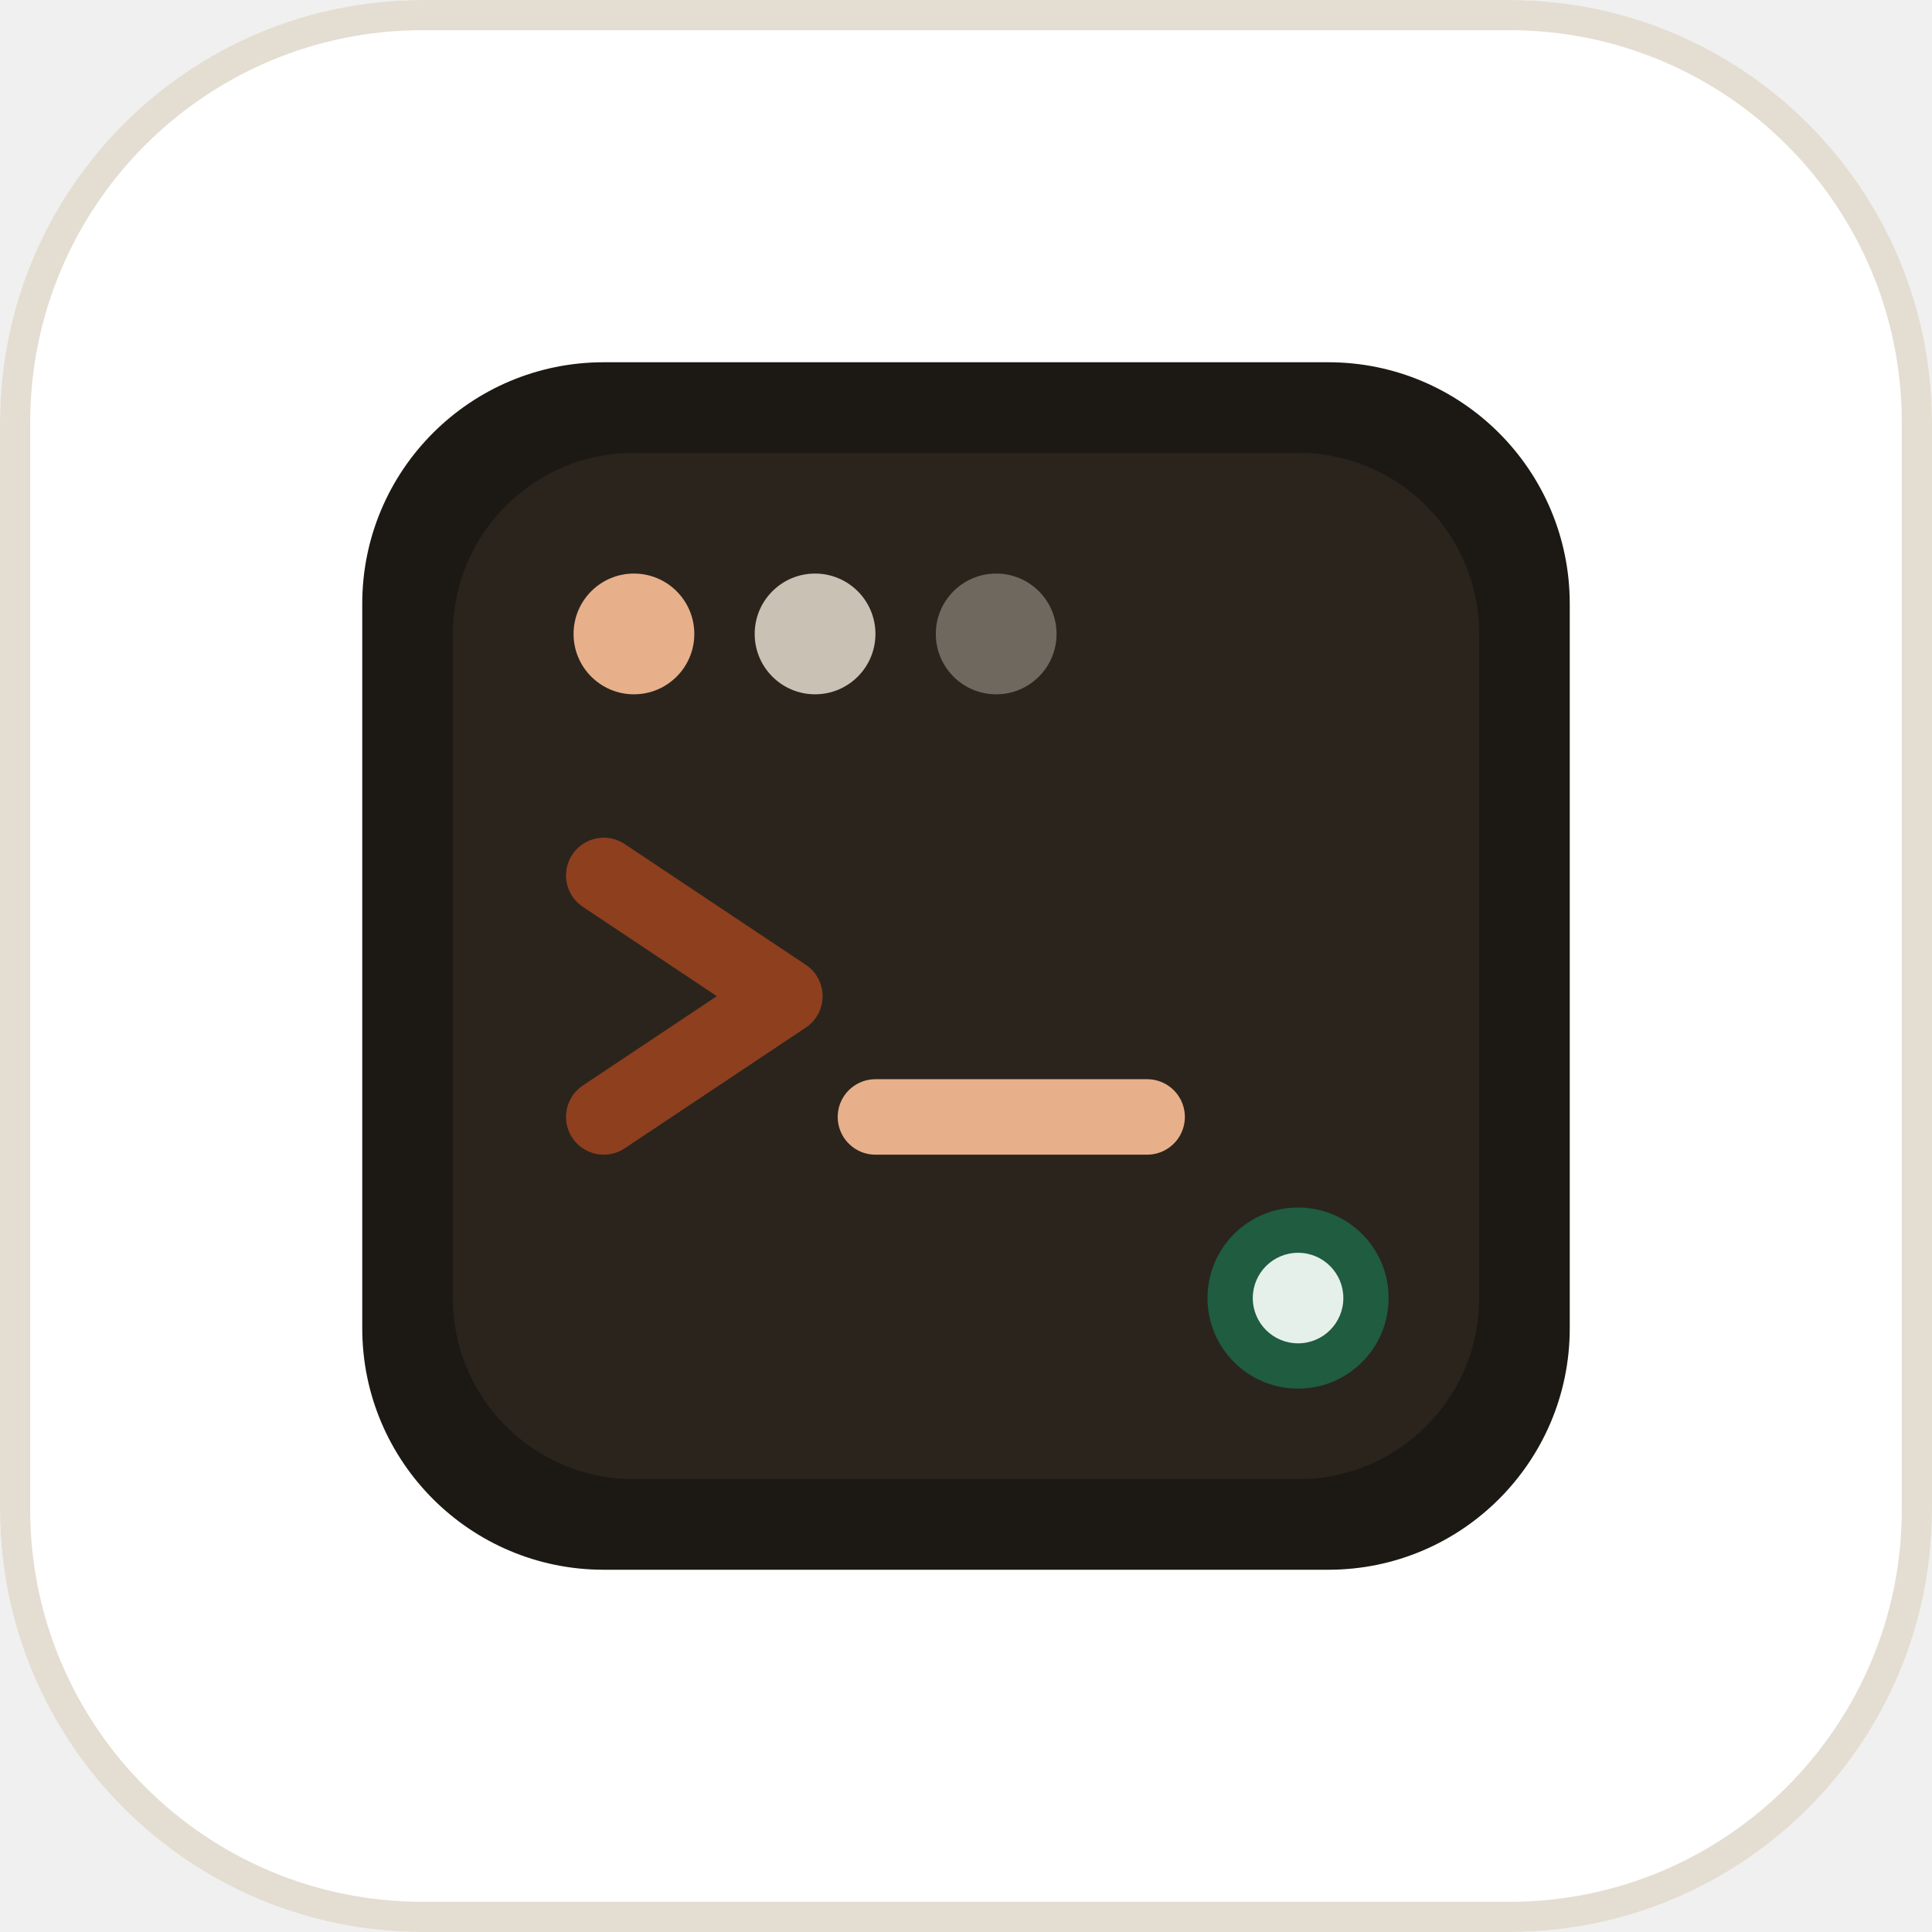
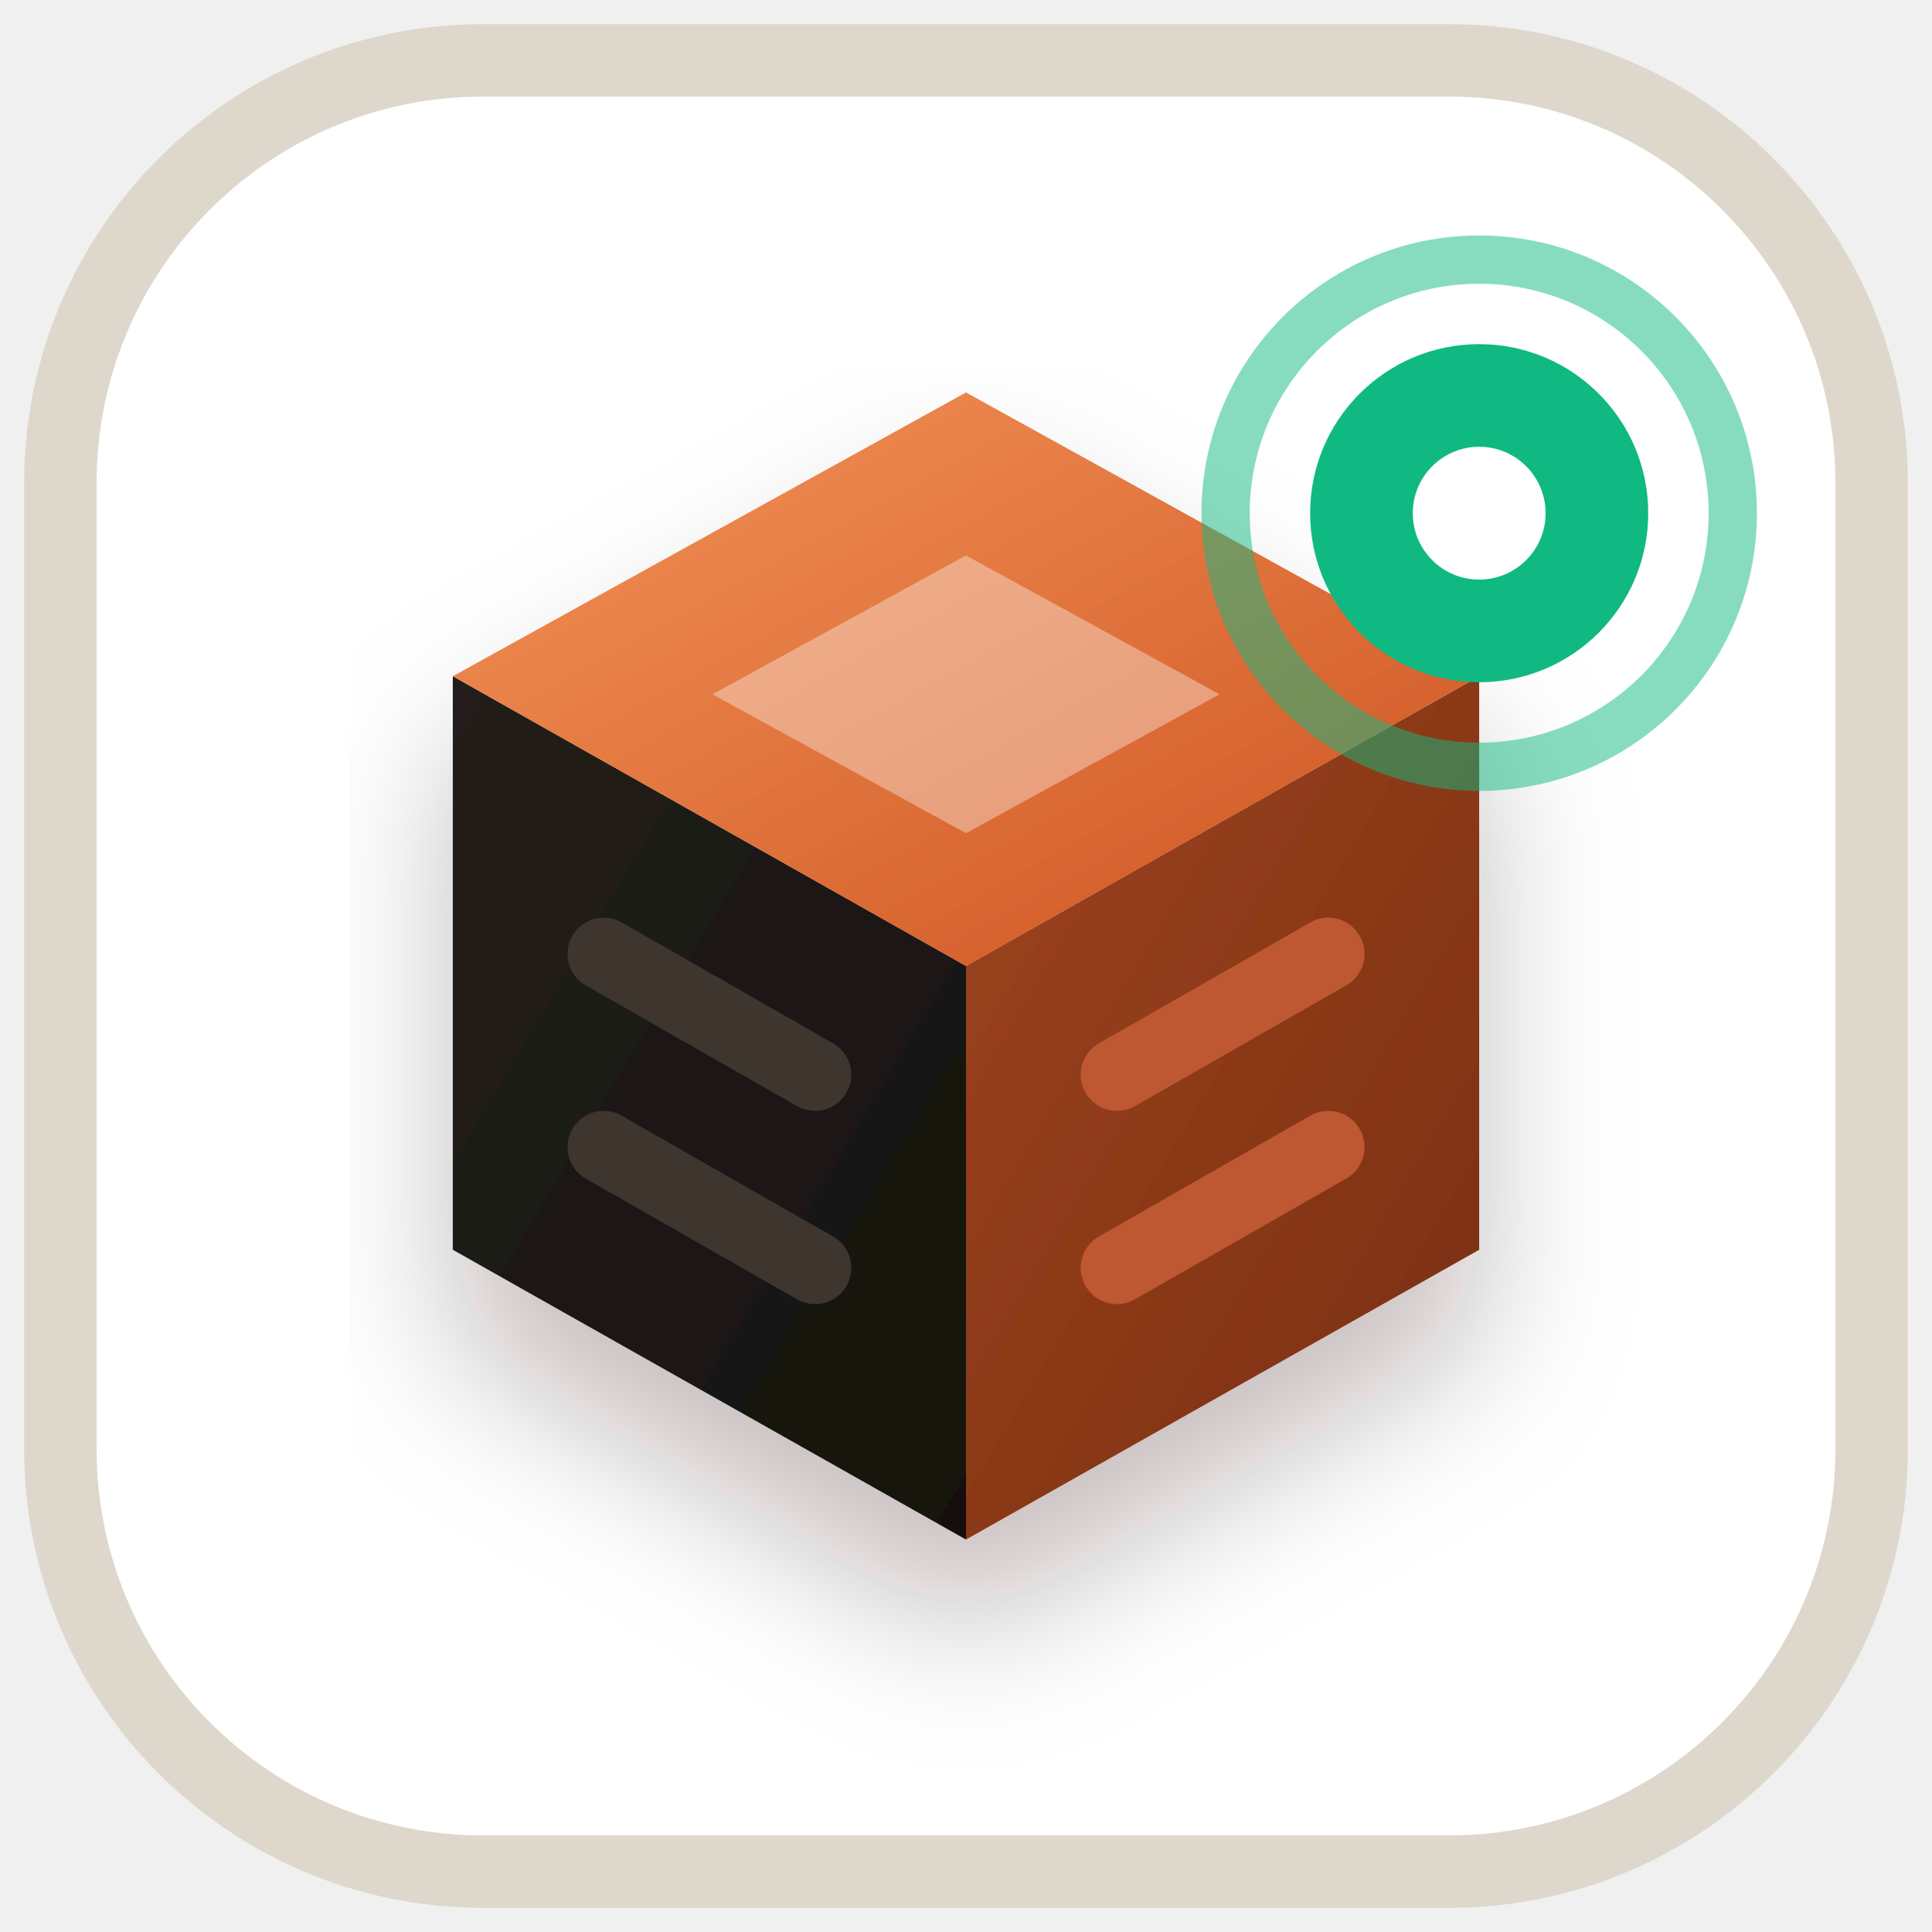
- <svg xmlns="http://www.w3.org/2000/svg" viewBox="0 0 64 64" width="64" height="64">
-   <rect x="0" y="0" width="64" height="64" rx="14" fill="#ffffff" />
-   <rect x="0.5" y="0.5" width="63" height="63" rx="13.5" fill="none" stroke="#e4ddd2" stroke-width="1" />
-   <rect x="12" y="12" width="40" height="40" rx="8" fill="#1c1915" />
-   <rect x="15" y="15" width="34" height="34" rx="6" fill="#2a241d" />
-   <circle cx="21" cy="21" r="2" fill="#e7b08a" />
-   <circle cx="27" cy="21" r="2" fill="#c9c1b4" />
-   <circle cx="33" cy="21" r="2" fill="#6f685e" />
-   <path d="M20 29 L26 33 L20 37" fill="none" stroke="#8e3f1e" stroke-width="2.5" stroke-linecap="round" stroke-linejoin="round" />
-   <line x1="29" y1="37" x2="38" y2="37" stroke="#e7b08a" stroke-width="2.5" stroke-linecap="round" />
-   <circle cx="43" cy="43" r="3" fill="#1f5c40" />
-   <circle cx="43" cy="43" r="1.5" fill="#e5f0ea" />
+ <svg xmlns="http://www.w3.org/2000/svg" viewBox="0 0 32 32" width="32" height="32">
+   <defs>
+     <linearGradient id="topCopper" x1="0%" y1="0%" x2="100%" y2="100%">
+       <stop offset="0%" stop-color="#f5955a" />
+       <stop offset="100%" stop-color="#cc5220" />
+     </linearGradient>
+     <linearGradient id="leftObsidian" x1="0%" y1="0%" x2="100%" y2="100%">
+       <stop offset="0%" stop-color="#241f1a" />
+       <stop offset="100%" stop-color="#14110e" />
+     </linearGradient>
+     <linearGradient id="rightCopper" x1="0%" y1="0%" x2="100%" y2="100%">
+       <stop offset="0%" stop-color="#9e431f" />
+       <stop offset="100%" stop-color="#782f12" />
+     </linearGradient>
+     <filter id="nodeShadow" x="-10%" y="-10%" width="130%" height="130%">
+       <feDropShadow dx="0" dy="1.5" stdDeviation="1.2" flood-color="#14110e" flood-opacity="0.25" />
+     </filter>
+   </defs>
+   <rect x="1" y="1" width="30" height="30" rx="7" fill="#ffffff" stroke="#ded8cc" stroke-width="1.2" />
+   <g filter="url(#nodeShadow)">
+     <polygon points="7.5,11.2 16,16 16,25.5 7.5,20.7" fill="url(#leftObsidian)" />
+     <line x1="10" y1="15.8" x2="13.5" y2="17.8" stroke="#3d362e" stroke-width="1.2" stroke-linecap="round" />
+     <line x1="10" y1="19" x2="13.5" y2="21" stroke="#3d362e" stroke-width="1.2" stroke-linecap="round" />
+     <polygon points="16,16 24.5,11.2 24.5,20.7 16,25.5" fill="url(#rightCopper)" />
+     <line x1="18.5" y1="17.8" x2="22" y2="15.8" stroke="#bd5830" stroke-width="1.2" stroke-linecap="round" />
+     <line x1="18.5" y1="21" x2="22" y2="19" stroke="#bd5830" stroke-width="1.2" stroke-linecap="round" />
+     <polygon points="16,6.5 24.5,11.2 16,16 7.5,11.2" fill="url(#topCopper)" />
+     <polygon points="16,9.2 20.2,11.5 16,13.8 11.8,11.5" fill="#ffffff" fill-opacity="0.36" />
+   </g>
+   <circle cx="24.5" cy="8.5" r="4.2" fill="none" stroke="#10b981" stroke-width="0.8" opacity="0.5" />
+   <circle cx="24.5" cy="8.5" r="2.8" fill="#10b981" />
+   <circle cx="24.5" cy="8.5" r="1.1" fill="#ffffff" />
</svg>
